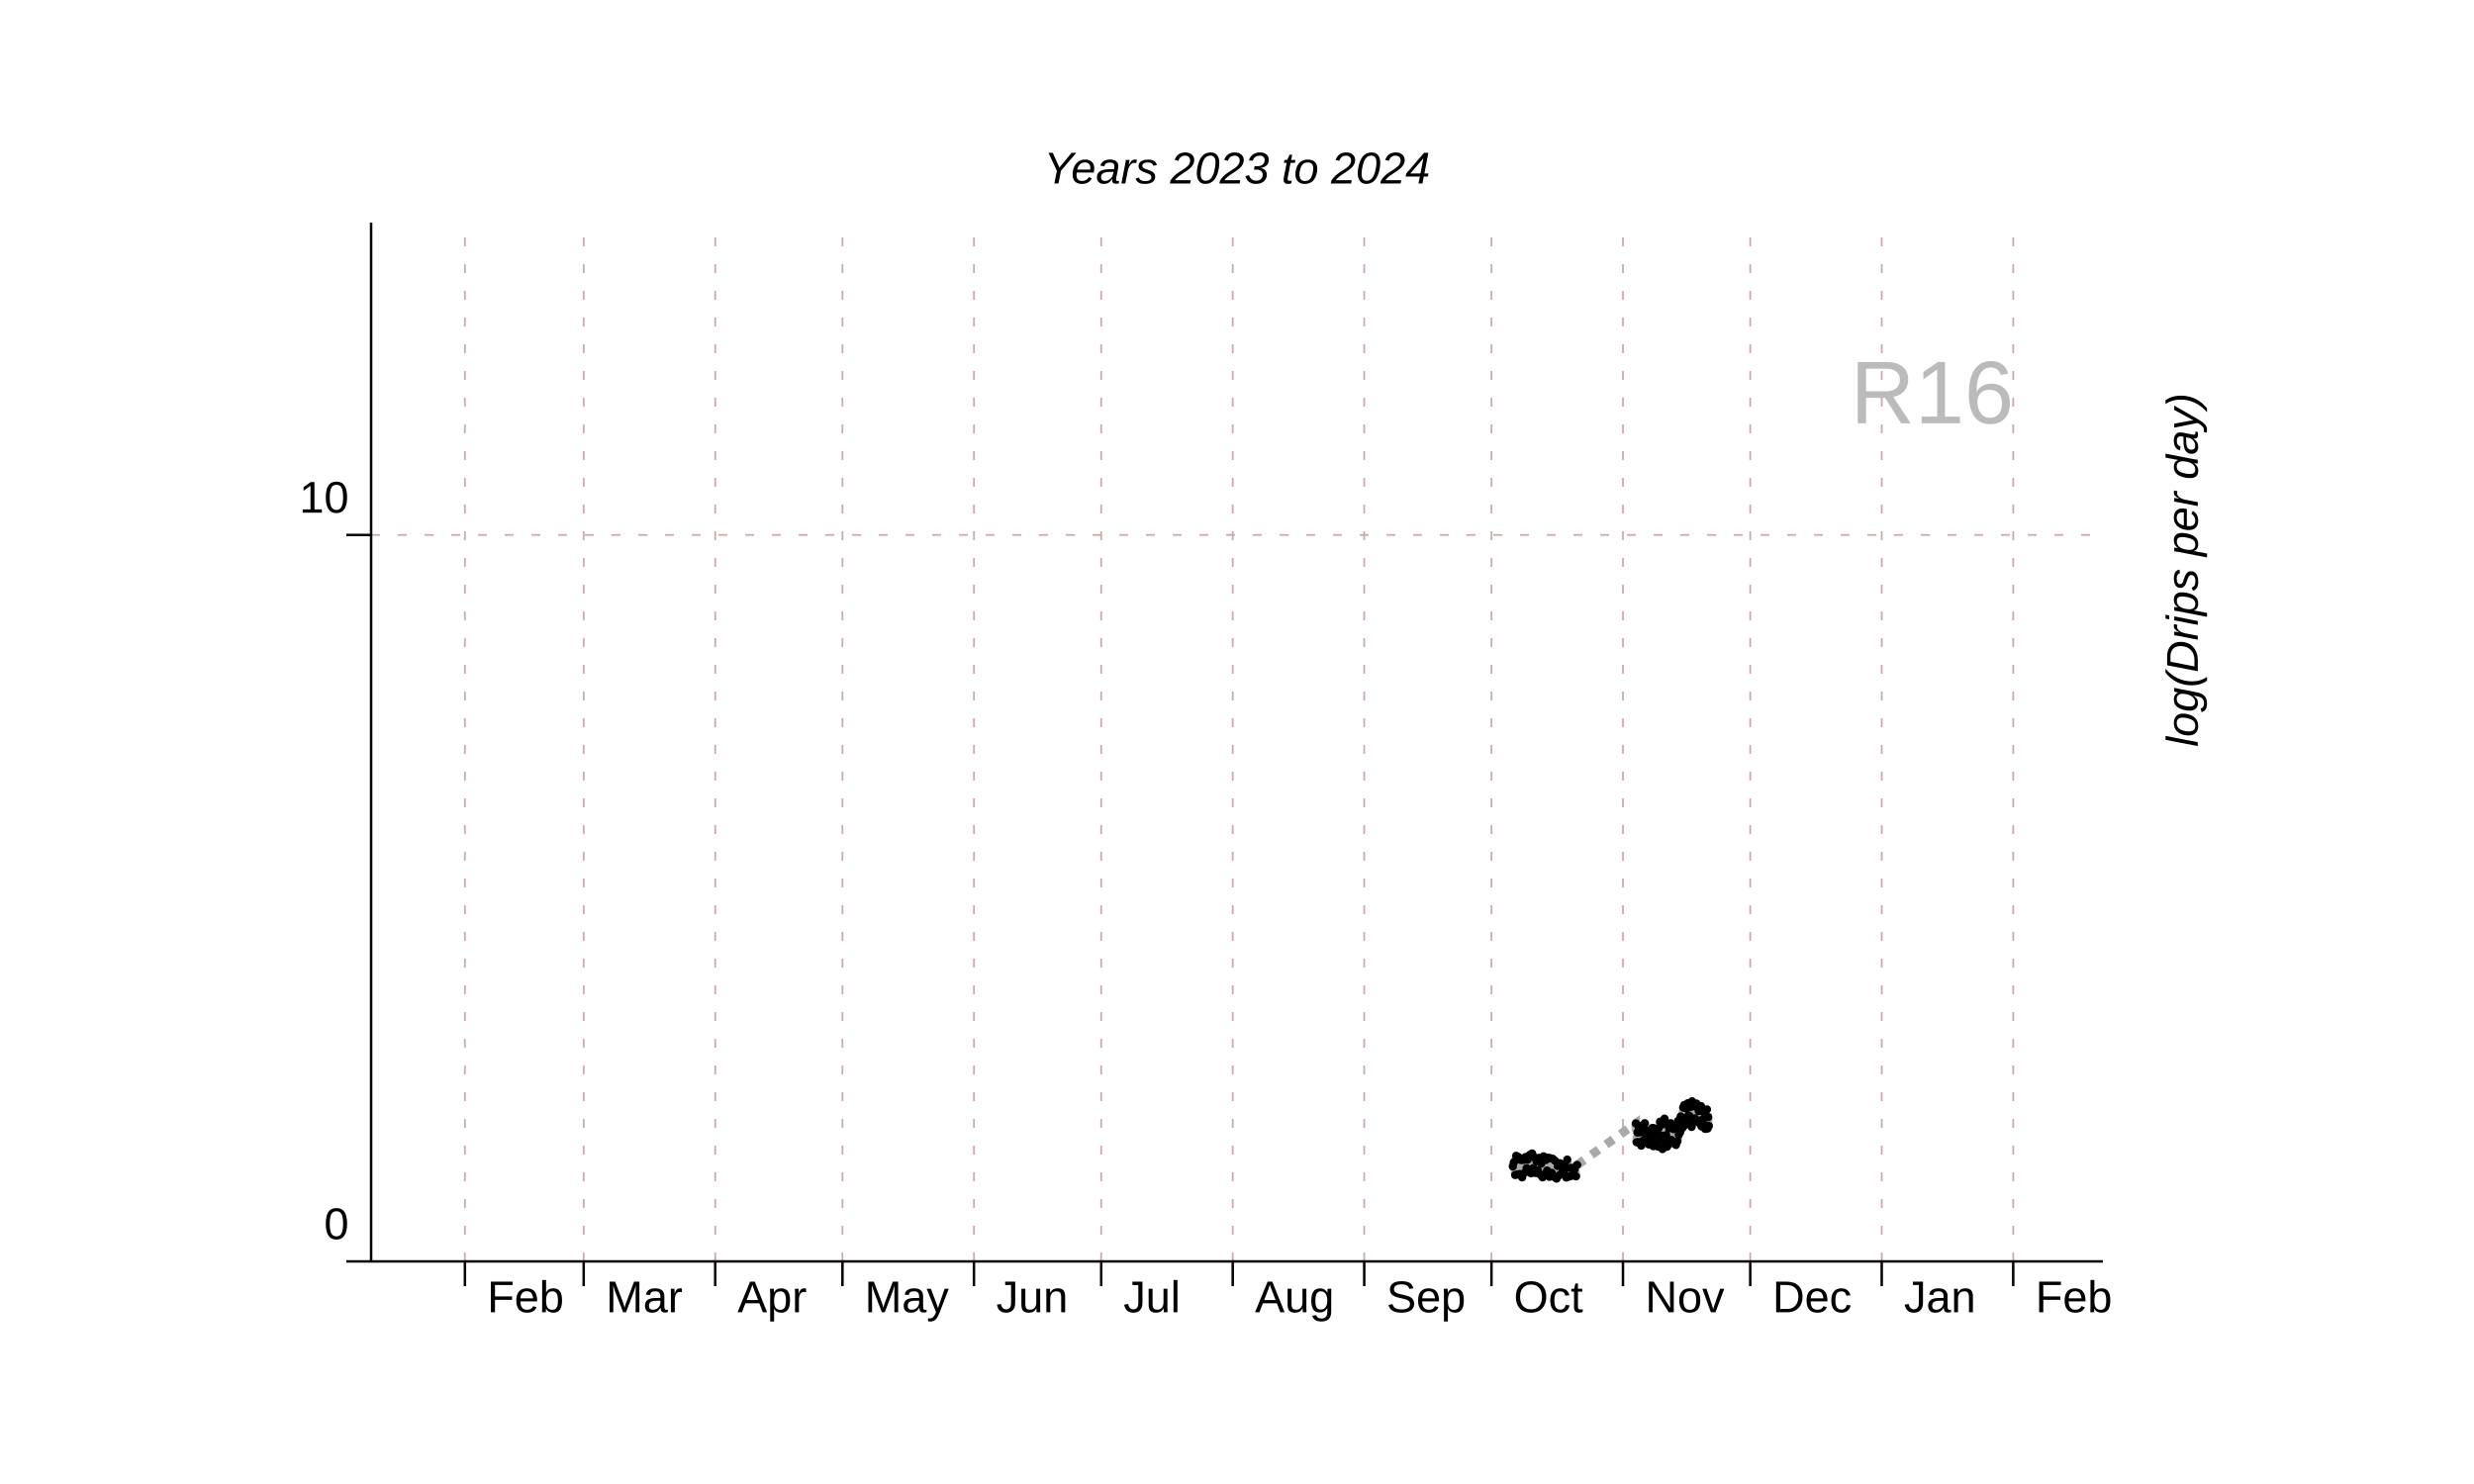
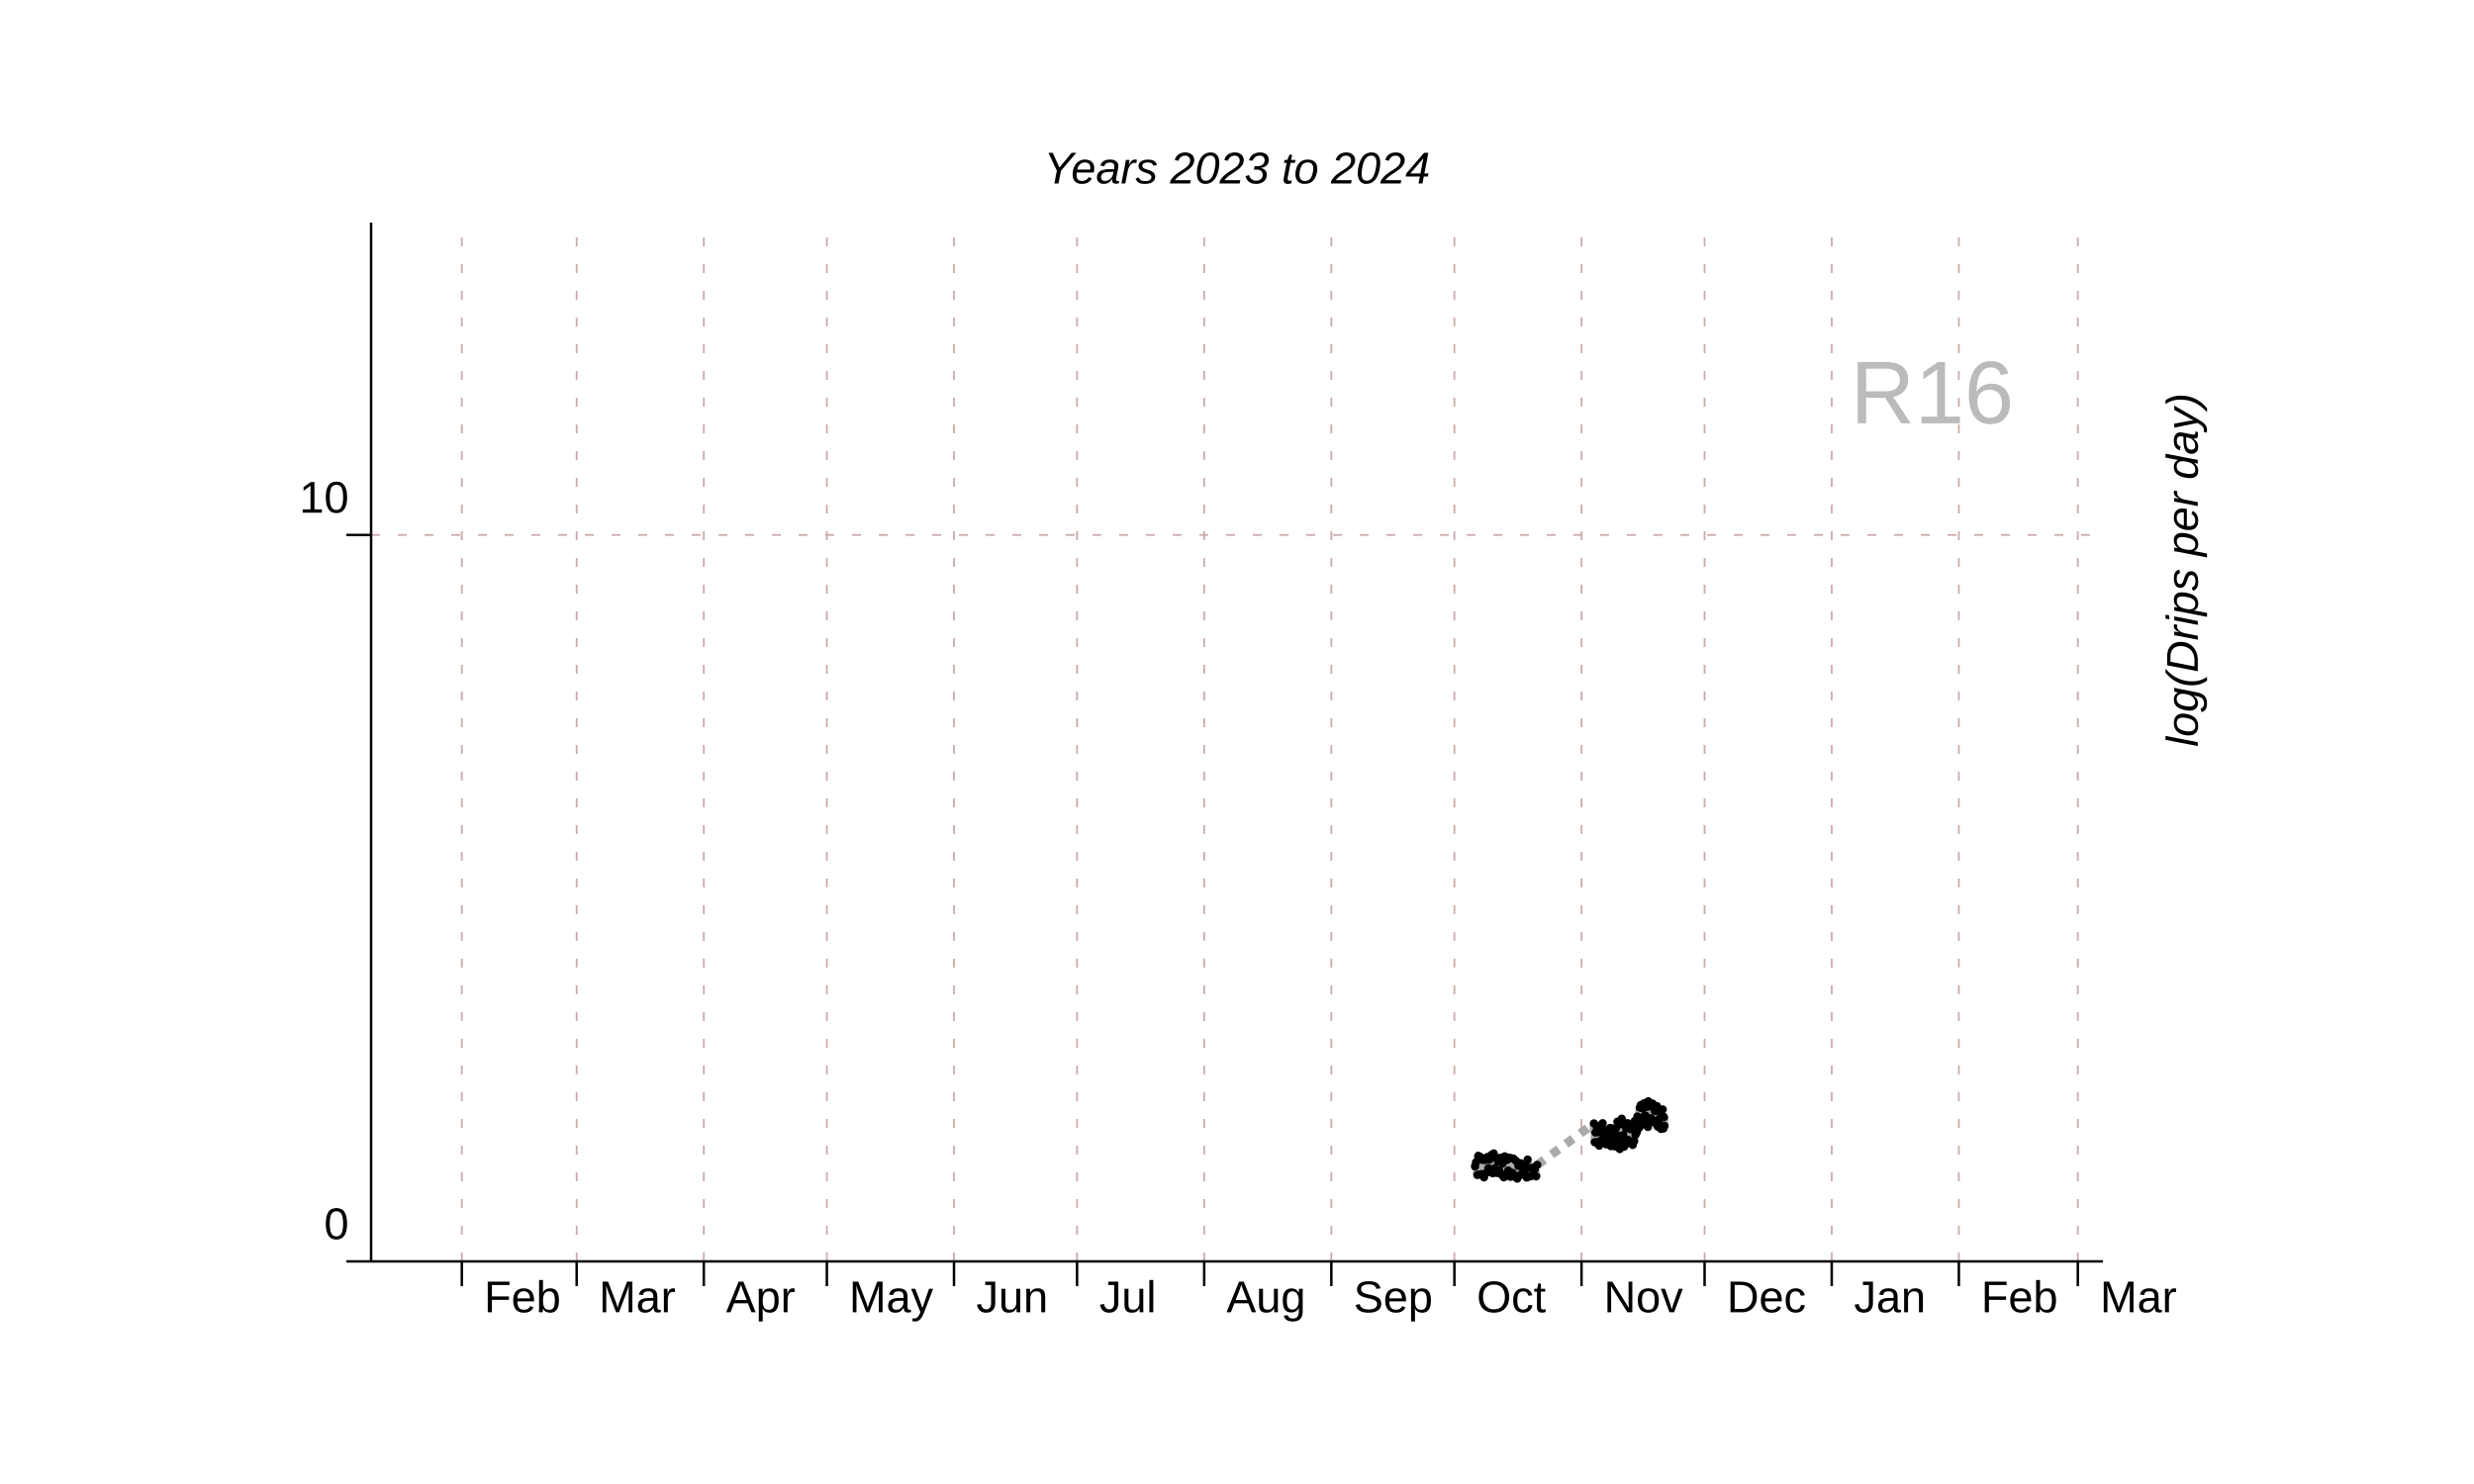
<svg xmlns="http://www.w3.org/2000/svg" version="1.1" viewBox="0 0 1000 600">
  <g>
    <g stroke-dasharray="3.6 7.2" stroke-width="0.72" stroke="#caa">
-       <line x1="813.75" x2="813.75" y1="510.00" y2="90.00" />
-       <line x1="760.60" x2="760.60" y1="510.00" y2="90.00" />
-       <line x1="707.45" x2="707.45" y1="510.00" y2="90.00" />
-       <line x1="656.01" x2="656.01" y1="510.00" y2="90.00" />
-       <line x1="602.86" x2="602.86" y1="510.00" y2="90.00" />
-       <line x1="551.42" x2="551.42" y1="510.00" y2="90.00" />
-       <line x1="498.27" x2="498.27" y1="510.00" y2="90.00" />
-       <line x1="445.11" x2="445.11" y1="510.00" y2="90.00" />
-       <line x1="393.68" x2="393.68" y1="510.00" y2="90.00" />
-       <line x1="340.52" x2="340.52" y1="510.00" y2="90.00" />
-       <line x1="289.09" x2="289.09" y1="510.00" y2="90.00" />
-       <line x1="235.93" x2="235.93" y1="510.00" y2="90.00" />
-       <line x1="187.92" x2="187.92" y1="510.00" y2="90.00" />
+       <line x1="839.86" x2="839.86" y1="510.00" y2="90.00" />
+       <line x1="791.78" x2="791.78" y1="510.00" y2="90.00" />
+       <line x1="740.39" x2="740.39" y1="510.00" y2="90.00" />
+       <line x1="689.00" x2="689.00" y1="510.00" y2="90.00" />
+       <line x1="639.26" x2="639.26" y1="510.00" y2="90.00" />
+       <line x1="587.87" x2="587.87" y1="510.00" y2="90.00" />
+       <line x1="538.13" x2="538.13" y1="510.00" y2="90.00" />
+       <line x1="486.74" x2="486.74" y1="510.00" y2="90.00" />
+       <line x1="435.35" x2="435.35" y1="510.00" y2="90.00" />
+       <line x1="385.61" x2="385.61" y1="510.00" y2="90.00" />
+       <line x1="334.22" x2="334.22" y1="510.00" y2="90.00" />
+       <line x1="284.48" x2="284.48" y1="510.00" y2="90.00" />
+       <line x1="233.09" x2="233.09" y1="510.00" y2="90.00" />
+       <line x1="186.67" x2="186.67" y1="510.00" y2="90.00" />
      <line x1="150.00" x2="850.00" y1="510.00" y2="510.00" />
      <line x1="150.00" x2="850.00" y1="216.29" y2="216.29" />
    </g>
    <g>
      <text dominant-baseline="hanging" dx="-36.0" dy="18.0" fill="#0004" font-family="Arial, sans-serif" font-size="36" stroke="none" text-anchor="end" x="850.00" y="128.18">R16</text>
    </g>
    <g>
      <text dominant-baseline="text-bottom" dy="-12.0" fill="black" font-family="Arial, sans-serif" font-size="18.0" font-style="italic" stroke="none" text-anchor="middle" x="500.00" y="90.00">Years 2023 to 2024</text>
    </g>
    <g>
      <text dominant-baseline="central" dx="12.0" dy="12.0" fill="black" font-family="Arial, sans-serif" font-size="18.0" font-style="italic" stroke="none" text-anchor="middle" text-orientation="sideways" writing-mode="vertical-lr" x="850.00" y="300.00">log(Drips per day)</text>
    </g>
-     <polyline fill="none" points="611.49,471.63 611.93,469.87 612.45,475.07 612.85,467.31 613.37,474.86 613.77,467.79 614.29,474.69 614.71,468.98 615.25,476.02 615.68,468.99 616.19,474.23 616.59,467.82 617.07,472.31 617.49,468.87 617.99,473.69 618.38,466.91 618.89,474.38 619.28,466.36 619.76,472.27 620.17,467.99 620.67,474.24 621.11,469.59 621.60,473.22 622.01,468.13 622.53,474.86 622.97,470.44 623.51,476.01 623.92,467.52 624.43,474.82 624.86,468.98 625.35,473.25 625.76,468.08 626.30,475.79 626.71,468.30 627.22,474.21 627.63,468.50 628.17,475.83 628.60,469.35 629.15,476.53 629.61,471.40 630.13,475.25 630.58,470.31 631.09,474.60 631.57,472.32 632.07,473.80 632.53,471.38 633.07,476.08 633.49,468.84 634.02,475.73 634.50,472.23 635.03,475.47 635.50,472.20 636.02,475.00 636.50,472.70 637.03,475.61 637.49,470.99 661.20,454.20 661.54,461.84 661.83,457.89 662.16,461.81 662.43,455.88 662.77,461.94 663.06,457.80 663.40,463.21 663.67,455.18 664.00,461.27 664.26,454.88 664.59,461.41 664.84,454.13 665.16,460.17 665.44,457.00 665.77,461.72 666.06,457.88 666.40,462.70 666.70,458.22 667.03,461.57 667.32,458.45 667.65,461.18 667.92,456.05 668.27,463.41 668.55,456.20 668.89,462.40 669.16,456.49 669.50,462.17 669.80,458.87 670.15,463.58 670.43,456.11 670.75,460.53 671.00,453.52 671.32,460.75 671.62,459.15 671.99,464.58 672.24,454.52 672.57,461.44 672.81,452.29 673.16,463.18 673.46,458.92 673.82,463.65 674.08,454.44 674.41,461.79 674.68,456.22 675.02,462.33 675.28,454.11 675.60,460.90 675.86,455.26 676.19,461.51 676.47,456.53 676.81,462.18 677.08,455.86 677.42,462.92 677.70,456.51 678.03,461.37 678.28,453.21 678.58,458.80 678.83,453.47 679.12,457.79 679.35,451.39 679.62,456.24 679.87,453.33 680.15,455.93 680.35,447.81 680.60,453.35 680.80,446.78 681.05,453.28 681.25,447.38 681.51,454.63 681.72,448.23 681.97,453.40 682.17,446.11 682.40,451.15 682.59,446.03 682.82,451.11 683.03,447.42 683.28,453.99 683.49,447.47 683.75,455.64 683.94,445.26 684.19,453.26 684.39,446.48 684.64,453.07 684.84,447.26 685.08,452.15 685.28,446.62 685.52,452.86 685.72,446.19 685.97,453.56 686.17,447.72 686.42,453.13 686.64,449.20 686.89,453.51 687.09,447.54 687.35,454.53 687.55,447.22 687.82,455.47 688.04,448.98 688.28,452.55 688.50,449.50 688.76,454.62 688.97,449.02 689.25,456.44 689.46,448.99 689.74,455.87 689.95,448.55 690.22,456.28 690.46,451.68 690.72,455.21" stroke-dasharray="3.6 3.6" stroke-width="3.6" stroke="#aaa" />
-     <g>
-       <circle cx="611.49" cy="471.63" r="1.667" />
-       <circle cx="611.93" cy="469.87" r="1.667" />
-       <circle cx="612.45" cy="475.07" r="1.667" />
-       <circle cx="612.85" cy="467.31" r="1.667" />
-       <circle cx="613.37" cy="474.86" r="1.667" />
-       <circle cx="613.77" cy="467.79" r="1.667" />
-       <circle cx="614.29" cy="474.69" r="1.667" />
-       <circle cx="614.71" cy="468.98" r="1.667" />
-       <circle cx="615.25" cy="476.02" r="1.667" />
-       <circle cx="615.68" cy="468.99" r="1.667" />
-       <circle cx="616.19" cy="474.23" r="1.667" />
-       <circle cx="616.59" cy="467.82" r="1.667" />
-       <circle cx="617.07" cy="472.31" r="1.667" />
-       <circle cx="617.49" cy="468.87" r="1.667" />
-       <circle cx="617.99" cy="473.69" r="1.667" />
-       <circle cx="618.38" cy="466.91" r="1.667" />
-       <circle cx="618.89" cy="474.38" r="1.667" />
-       <circle cx="619.28" cy="466.36" r="1.667" />
-       <circle cx="619.76" cy="472.27" r="1.667" />
-       <circle cx="620.17" cy="467.99" r="1.667" />
-       <circle cx="620.67" cy="474.24" r="1.667" />
-       <circle cx="621.11" cy="469.59" r="1.667" />
-       <circle cx="621.60" cy="473.22" r="1.667" />
-       <circle cx="622.01" cy="468.13" r="1.667" />
-       <circle cx="622.53" cy="474.86" r="1.667" />
-       <circle cx="622.97" cy="470.44" r="1.667" />
-       <circle cx="623.51" cy="476.01" r="1.667" />
-       <circle cx="623.92" cy="467.52" r="1.667" />
-       <circle cx="624.43" cy="474.82" r="1.667" />
-       <circle cx="624.86" cy="468.98" r="1.667" />
-       <circle cx="625.35" cy="473.25" r="1.667" />
-       <circle cx="625.76" cy="468.08" r="1.667" />
-       <circle cx="626.30" cy="475.79" r="1.667" />
-       <circle cx="626.71" cy="468.30" r="1.667" />
-       <circle cx="627.22" cy="474.21" r="1.667" />
-       <circle cx="627.63" cy="468.50" r="1.667" />
-       <circle cx="628.17" cy="475.83" r="1.667" />
-       <circle cx="628.60" cy="469.35" r="1.667" />
-       <circle cx="629.15" cy="476.53" r="1.667" />
-       <circle cx="629.61" cy="471.40" r="1.667" />
-       <circle cx="630.13" cy="475.25" r="1.667" />
-       <circle cx="630.58" cy="470.31" r="1.667" />
-       <circle cx="631.09" cy="474.60" r="1.667" />
-       <circle cx="631.57" cy="472.32" r="1.667" />
-       <circle cx="632.07" cy="473.80" r="1.667" />
-       <circle cx="632.53" cy="471.38" r="1.667" />
-       <circle cx="633.07" cy="476.08" r="1.667" />
-       <circle cx="633.49" cy="468.84" r="1.667" />
-       <circle cx="634.02" cy="475.73" r="1.667" />
-       <circle cx="634.50" cy="472.23" r="1.667" />
-       <circle cx="635.03" cy="475.47" r="1.667" />
-       <circle cx="635.50" cy="472.20" r="1.667" />
-       <circle cx="636.02" cy="475.00" r="1.667" />
-       <circle cx="636.50" cy="472.70" r="1.667" />
-       <circle cx="637.03" cy="475.61" r="1.667" />
-       <circle cx="637.49" cy="470.99" r="1.667" />
-       <circle cx="661.20" cy="454.20" r="1.667" />
-       <circle cx="661.54" cy="461.84" r="1.667" />
-       <circle cx="661.83" cy="457.89" r="1.667" />
-       <circle cx="662.16" cy="461.81" r="1.667" />
-       <circle cx="662.43" cy="455.88" r="1.667" />
-       <circle cx="662.77" cy="461.94" r="1.667" />
-       <circle cx="663.06" cy="457.80" r="1.667" />
-       <circle cx="663.40" cy="463.21" r="1.667" />
-       <circle cx="663.67" cy="455.18" r="1.667" />
-       <circle cx="664.00" cy="461.27" r="1.667" />
-       <circle cx="664.26" cy="454.88" r="1.667" />
-       <circle cx="664.59" cy="461.41" r="1.667" />
-       <circle cx="664.84" cy="454.13" r="1.667" />
-       <circle cx="665.16" cy="460.17" r="1.667" />
-       <circle cx="665.44" cy="457.00" r="1.667" />
-       <circle cx="665.77" cy="461.72" r="1.667" />
-       <circle cx="666.06" cy="457.88" r="1.667" />
-       <circle cx="666.40" cy="462.70" r="1.667" />
-       <circle cx="666.70" cy="458.22" r="1.667" />
-       <circle cx="667.03" cy="461.57" r="1.667" />
-       <circle cx="667.32" cy="458.45" r="1.667" />
-       <circle cx="667.65" cy="461.18" r="1.667" />
-       <circle cx="667.92" cy="456.05" r="1.667" />
-       <circle cx="668.27" cy="463.41" r="1.667" />
-       <circle cx="668.55" cy="456.20" r="1.667" />
-       <circle cx="668.89" cy="462.40" r="1.667" />
-       <circle cx="669.16" cy="456.49" r="1.667" />
-       <circle cx="669.50" cy="462.17" r="1.667" />
-       <circle cx="669.80" cy="458.87" r="1.667" />
-       <circle cx="670.15" cy="463.58" r="1.667" />
-       <circle cx="670.43" cy="456.11" r="1.667" />
-       <circle cx="670.75" cy="460.53" r="1.667" />
-       <circle cx="671.00" cy="453.52" r="1.667" />
-       <circle cx="671.32" cy="460.75" r="1.667" />
-       <circle cx="671.62" cy="459.15" r="1.667" />
-       <circle cx="671.99" cy="464.58" r="1.667" />
-       <circle cx="672.24" cy="454.52" r="1.667" />
-       <circle cx="672.57" cy="461.44" r="1.667" />
-       <circle cx="672.81" cy="452.29" r="1.667" />
-       <circle cx="673.16" cy="463.18" r="1.667" />
-       <circle cx="673.46" cy="458.92" r="1.667" />
-       <circle cx="673.82" cy="463.65" r="1.667" />
-       <circle cx="674.08" cy="454.44" r="1.667" />
-       <circle cx="674.41" cy="461.79" r="1.667" />
-       <circle cx="674.68" cy="456.22" r="1.667" />
-       <circle cx="675.02" cy="462.33" r="1.667" />
-       <circle cx="675.28" cy="454.11" r="1.667" />
-       <circle cx="675.60" cy="460.90" r="1.667" />
-       <circle cx="675.86" cy="455.26" r="1.667" />
-       <circle cx="676.19" cy="461.51" r="1.667" />
-       <circle cx="676.47" cy="456.53" r="1.667" />
-       <circle cx="676.81" cy="462.18" r="1.667" />
-       <circle cx="677.08" cy="455.86" r="1.667" />
-       <circle cx="677.42" cy="462.92" r="1.667" />
-       <circle cx="677.70" cy="456.51" r="1.667" />
-       <circle cx="678.03" cy="461.37" r="1.667" />
-       <circle cx="678.28" cy="453.21" r="1.667" />
-       <circle cx="678.58" cy="458.80" r="1.667" />
-       <circle cx="678.83" cy="453.47" r="1.667" />
-       <circle cx="679.12" cy="457.79" r="1.667" />
-       <circle cx="679.35" cy="451.39" r="1.667" />
-       <circle cx="679.62" cy="456.24" r="1.667" />
-       <circle cx="679.87" cy="453.33" r="1.667" />
-       <circle cx="680.15" cy="455.93" r="1.667" />
-       <circle cx="680.35" cy="447.81" r="1.667" />
-       <circle cx="680.60" cy="453.35" r="1.667" />
-       <circle cx="680.80" cy="446.78" r="1.667" />
-       <circle cx="681.05" cy="453.28" r="1.667" />
-       <circle cx="681.25" cy="447.38" r="1.667" />
-       <circle cx="681.51" cy="454.63" r="1.667" />
-       <circle cx="681.72" cy="448.23" r="1.667" />
-       <circle cx="681.97" cy="453.40" r="1.667" />
-       <circle cx="682.17" cy="446.11" r="1.667" />
-       <circle cx="682.40" cy="451.15" r="1.667" />
-       <circle cx="682.59" cy="446.03" r="1.667" />
-       <circle cx="682.82" cy="451.11" r="1.667" />
-       <circle cx="683.03" cy="447.42" r="1.667" />
-       <circle cx="683.28" cy="453.99" r="1.667" />
-       <circle cx="683.49" cy="447.47" r="1.667" />
-       <circle cx="683.75" cy="455.64" r="1.667" />
-       <circle cx="683.94" cy="445.26" r="1.667" />
-       <circle cx="684.19" cy="453.26" r="1.667" />
-       <circle cx="684.39" cy="446.48" r="1.667" />
-       <circle cx="684.64" cy="453.07" r="1.667" />
-       <circle cx="684.84" cy="447.26" r="1.667" />
-       <circle cx="685.08" cy="452.15" r="1.667" />
-       <circle cx="685.28" cy="446.62" r="1.667" />
-       <circle cx="685.52" cy="452.86" r="1.667" />
-       <circle cx="685.72" cy="446.19" r="1.667" />
-       <circle cx="685.97" cy="453.56" r="1.667" />
-       <circle cx="686.17" cy="447.72" r="1.667" />
-       <circle cx="686.42" cy="453.13" r="1.667" />
-       <circle cx="686.64" cy="449.20" r="1.667" />
-       <circle cx="686.89" cy="453.51" r="1.667" />
-       <circle cx="687.09" cy="447.54" r="1.667" />
-       <circle cx="687.35" cy="454.53" r="1.667" />
-       <circle cx="687.55" cy="447.22" r="1.667" />
-       <circle cx="687.82" cy="455.47" r="1.667" />
-       <circle cx="688.04" cy="448.98" r="1.667" />
-       <circle cx="688.28" cy="452.55" r="1.667" />
-       <circle cx="688.50" cy="449.50" r="1.667" />
-       <circle cx="688.76" cy="454.62" r="1.667" />
-       <circle cx="688.97" cy="449.02" r="1.667" />
-       <circle cx="689.25" cy="456.44" r="1.667" />
-       <circle cx="689.46" cy="448.99" r="1.667" />
-       <circle cx="689.74" cy="455.87" r="1.667" />
-       <circle cx="689.95" cy="448.55" r="1.667" />
-       <circle cx="690.22" cy="456.28" r="1.667" />
-       <circle cx="690.46" cy="451.68" r="1.667" />
-       <circle cx="690.72" cy="455.21" r="1.667" />
+     <polyline fill="none" points="596.21,471.63 596.64,469.87 597.14,475.07 597.53,467.31 598.03,474.86 598.42,467.79 598.92,474.69 599.33,468.98 599.85,476.02 600.26,468.99 600.75,474.23 601.15,467.82 601.61,472.31 602.02,468.87 602.50,473.69 602.88,466.91 603.37,474.38 603.75,466.36 604.21,472.27 604.60,467.99 605.09,474.24 605.51,469.59 605.99,473.22 606.39,468.13 606.89,474.86 607.32,470.44 607.84,476.01 608.23,467.52 608.73,474.82 609.14,468.98 609.61,473.25 610.01,468.08 610.53,475.79 610.93,468.30 611.42,474.21 611.82,468.50 612.34,475.83 612.76,469.35 613.29,476.53 613.73,471.40 614.24,475.25 614.67,470.31 615.17,474.60 615.63,472.32 616.11,473.80 616.55,471.38 617.08,476.08 617.48,468.84 618.00,475.73 618.46,472.23 618.97,475.47 619.43,472.20 619.93,475.00 620.40,472.70 620.91,475.61 621.35,470.99 644.28,454.20 644.60,461.84 644.89,457.89 645.21,461.81 645.47,455.88 645.79,461.94 646.07,457.80 646.41,463.21 646.67,455.18 646.98,461.27 647.24,454.88 647.55,461.41 647.80,454.13 648.10,460.17 648.38,457.00 648.70,461.72 648.98,457.88 649.31,462.70 649.59,458.22 649.91,461.57 650.20,458.45 650.51,461.18 650.78,456.05 651.12,463.41 651.38,456.20 651.71,462.40 651.98,456.49 652.30,462.17 652.59,458.87 652.94,463.58 653.20,456.11 653.51,460.53 653.75,453.52 654.06,460.75 654.35,459.15 654.71,464.58 654.96,454.52 655.27,461.44 655.51,452.29 655.84,463.18 656.13,458.92 656.48,463.65 656.73,454.44 657.05,461.79 657.31,456.22 657.64,462.33 657.89,454.11 658.20,460.90 658.46,455.26 658.77,461.51 659.04,456.53 659.37,462.18 659.63,455.86 659.96,462.92 660.23,456.51 660.55,461.37 660.79,453.21 661.08,458.80 661.32,453.47 661.60,457.79 661.83,451.39 662.09,456.24 662.33,453.33 662.60,455.93 662.80,447.81 663.04,453.35 663.23,446.78 663.47,453.28 663.67,447.38 663.92,454.63 664.12,448.23 664.36,453.40 664.55,446.11 664.77,451.15 664.96,446.03 665.18,451.11 665.38,447.42 665.63,453.99 665.83,447.47 666.09,455.64 666.27,445.26 666.51,453.26 666.70,446.48 666.94,453.07 667.13,447.26 667.37,452.15 667.56,446.62 667.79,452.86 667.98,446.19 668.23,453.56 668.42,447.72 668.66,453.13 668.87,449.20 669.11,453.51 669.31,447.54 669.56,454.53 669.76,447.22 670.02,455.47 670.23,448.98 670.46,452.55 670.67,449.50 670.92,454.62 671.13,449.02 671.40,456.44 671.61,448.99 671.87,455.87 672.07,448.55 672.34,456.28 672.57,451.68 672.82,455.21" stroke-dasharray="3.6 3.6" stroke-width="3.6" stroke="#aaa" />
+     <g>
+       <circle cx="596.21" cy="471.63" r="1.667" />
+       <circle cx="596.64" cy="469.87" r="1.667" />
+       <circle cx="597.14" cy="475.07" r="1.667" />
+       <circle cx="597.53" cy="467.31" r="1.667" />
+       <circle cx="598.03" cy="474.86" r="1.667" />
+       <circle cx="598.42" cy="467.79" r="1.667" />
+       <circle cx="598.92" cy="474.69" r="1.667" />
+       <circle cx="599.33" cy="468.98" r="1.667" />
+       <circle cx="599.85" cy="476.02" r="1.667" />
+       <circle cx="600.26" cy="468.99" r="1.667" />
+       <circle cx="600.75" cy="474.23" r="1.667" />
+       <circle cx="601.15" cy="467.82" r="1.667" />
+       <circle cx="601.61" cy="472.31" r="1.667" />
+       <circle cx="602.02" cy="468.87" r="1.667" />
+       <circle cx="602.50" cy="473.69" r="1.667" />
+       <circle cx="602.88" cy="466.91" r="1.667" />
+       <circle cx="603.37" cy="474.38" r="1.667" />
+       <circle cx="603.75" cy="466.36" r="1.667" />
+       <circle cx="604.21" cy="472.27" r="1.667" />
+       <circle cx="604.60" cy="467.99" r="1.667" />
+       <circle cx="605.09" cy="474.24" r="1.667" />
+       <circle cx="605.51" cy="469.59" r="1.667" />
+       <circle cx="605.99" cy="473.22" r="1.667" />
+       <circle cx="606.39" cy="468.13" r="1.667" />
+       <circle cx="606.89" cy="474.86" r="1.667" />
+       <circle cx="607.32" cy="470.44" r="1.667" />
+       <circle cx="607.84" cy="476.01" r="1.667" />
+       <circle cx="608.23" cy="467.52" r="1.667" />
+       <circle cx="608.73" cy="474.82" r="1.667" />
+       <circle cx="609.14" cy="468.98" r="1.667" />
+       <circle cx="609.61" cy="473.25" r="1.667" />
+       <circle cx="610.01" cy="468.08" r="1.667" />
+       <circle cx="610.53" cy="475.79" r="1.667" />
+       <circle cx="610.93" cy="468.30" r="1.667" />
+       <circle cx="611.42" cy="474.21" r="1.667" />
+       <circle cx="611.82" cy="468.50" r="1.667" />
+       <circle cx="612.34" cy="475.83" r="1.667" />
+       <circle cx="612.76" cy="469.35" r="1.667" />
+       <circle cx="613.29" cy="476.53" r="1.667" />
+       <circle cx="613.73" cy="471.40" r="1.667" />
+       <circle cx="614.24" cy="475.25" r="1.667" />
+       <circle cx="614.67" cy="470.31" r="1.667" />
+       <circle cx="615.17" cy="474.60" r="1.667" />
+       <circle cx="615.63" cy="472.32" r="1.667" />
+       <circle cx="616.11" cy="473.80" r="1.667" />
+       <circle cx="616.55" cy="471.38" r="1.667" />
+       <circle cx="617.08" cy="476.08" r="1.667" />
+       <circle cx="617.48" cy="468.84" r="1.667" />
+       <circle cx="618.00" cy="475.73" r="1.667" />
+       <circle cx="618.46" cy="472.23" r="1.667" />
+       <circle cx="618.97" cy="475.47" r="1.667" />
+       <circle cx="619.43" cy="472.20" r="1.667" />
+       <circle cx="619.93" cy="475.00" r="1.667" />
+       <circle cx="620.40" cy="472.70" r="1.667" />
+       <circle cx="620.91" cy="475.61" r="1.667" />
+       <circle cx="621.35" cy="470.99" r="1.667" />
+       <circle cx="644.28" cy="454.20" r="1.667" />
+       <circle cx="644.60" cy="461.84" r="1.667" />
+       <circle cx="644.89" cy="457.89" r="1.667" />
+       <circle cx="645.21" cy="461.81" r="1.667" />
+       <circle cx="645.47" cy="455.88" r="1.667" />
+       <circle cx="645.79" cy="461.94" r="1.667" />
+       <circle cx="646.07" cy="457.80" r="1.667" />
+       <circle cx="646.41" cy="463.21" r="1.667" />
+       <circle cx="646.67" cy="455.18" r="1.667" />
+       <circle cx="646.98" cy="461.27" r="1.667" />
+       <circle cx="647.24" cy="454.88" r="1.667" />
+       <circle cx="647.55" cy="461.41" r="1.667" />
+       <circle cx="647.80" cy="454.13" r="1.667" />
+       <circle cx="648.10" cy="460.17" r="1.667" />
+       <circle cx="648.38" cy="457.00" r="1.667" />
+       <circle cx="648.70" cy="461.72" r="1.667" />
+       <circle cx="648.98" cy="457.88" r="1.667" />
+       <circle cx="649.31" cy="462.70" r="1.667" />
+       <circle cx="649.59" cy="458.22" r="1.667" />
+       <circle cx="649.91" cy="461.57" r="1.667" />
+       <circle cx="650.20" cy="458.45" r="1.667" />
+       <circle cx="650.51" cy="461.18" r="1.667" />
+       <circle cx="650.78" cy="456.05" r="1.667" />
+       <circle cx="651.12" cy="463.41" r="1.667" />
+       <circle cx="651.38" cy="456.20" r="1.667" />
+       <circle cx="651.71" cy="462.40" r="1.667" />
+       <circle cx="651.98" cy="456.49" r="1.667" />
+       <circle cx="652.30" cy="462.17" r="1.667" />
+       <circle cx="652.59" cy="458.87" r="1.667" />
+       <circle cx="652.94" cy="463.58" r="1.667" />
+       <circle cx="653.20" cy="456.11" r="1.667" />
+       <circle cx="653.51" cy="460.53" r="1.667" />
+       <circle cx="653.75" cy="453.52" r="1.667" />
+       <circle cx="654.06" cy="460.75" r="1.667" />
+       <circle cx="654.35" cy="459.15" r="1.667" />
+       <circle cx="654.71" cy="464.58" r="1.667" />
+       <circle cx="654.96" cy="454.52" r="1.667" />
+       <circle cx="655.27" cy="461.44" r="1.667" />
+       <circle cx="655.51" cy="452.29" r="1.667" />
+       <circle cx="655.84" cy="463.18" r="1.667" />
+       <circle cx="656.13" cy="458.92" r="1.667" />
+       <circle cx="656.48" cy="463.65" r="1.667" />
+       <circle cx="656.73" cy="454.44" r="1.667" />
+       <circle cx="657.05" cy="461.79" r="1.667" />
+       <circle cx="657.31" cy="456.22" r="1.667" />
+       <circle cx="657.64" cy="462.33" r="1.667" />
+       <circle cx="657.89" cy="454.11" r="1.667" />
+       <circle cx="658.20" cy="460.90" r="1.667" />
+       <circle cx="658.46" cy="455.26" r="1.667" />
+       <circle cx="658.77" cy="461.51" r="1.667" />
+       <circle cx="659.04" cy="456.53" r="1.667" />
+       <circle cx="659.37" cy="462.18" r="1.667" />
+       <circle cx="659.63" cy="455.86" r="1.667" />
+       <circle cx="659.96" cy="462.92" r="1.667" />
+       <circle cx="660.23" cy="456.51" r="1.667" />
+       <circle cx="660.55" cy="461.37" r="1.667" />
+       <circle cx="660.79" cy="453.21" r="1.667" />
+       <circle cx="661.08" cy="458.80" r="1.667" />
+       <circle cx="661.32" cy="453.47" r="1.667" />
+       <circle cx="661.60" cy="457.79" r="1.667" />
+       <circle cx="661.83" cy="451.39" r="1.667" />
+       <circle cx="662.09" cy="456.24" r="1.667" />
+       <circle cx="662.33" cy="453.33" r="1.667" />
+       <circle cx="662.60" cy="455.93" r="1.667" />
+       <circle cx="662.80" cy="447.81" r="1.667" />
+       <circle cx="663.04" cy="453.35" r="1.667" />
+       <circle cx="663.23" cy="446.78" r="1.667" />
+       <circle cx="663.47" cy="453.28" r="1.667" />
+       <circle cx="663.67" cy="447.38" r="1.667" />
+       <circle cx="663.92" cy="454.63" r="1.667" />
+       <circle cx="664.12" cy="448.23" r="1.667" />
+       <circle cx="664.36" cy="453.40" r="1.667" />
+       <circle cx="664.55" cy="446.11" r="1.667" />
+       <circle cx="664.77" cy="451.15" r="1.667" />
+       <circle cx="664.96" cy="446.03" r="1.667" />
+       <circle cx="665.18" cy="451.11" r="1.667" />
+       <circle cx="665.38" cy="447.42" r="1.667" />
+       <circle cx="665.63" cy="453.99" r="1.667" />
+       <circle cx="665.83" cy="447.47" r="1.667" />
+       <circle cx="666.09" cy="455.64" r="1.667" />
+       <circle cx="666.27" cy="445.26" r="1.667" />
+       <circle cx="666.51" cy="453.26" r="1.667" />
+       <circle cx="666.70" cy="446.48" r="1.667" />
+       <circle cx="666.94" cy="453.07" r="1.667" />
+       <circle cx="667.13" cy="447.26" r="1.667" />
+       <circle cx="667.37" cy="452.15" r="1.667" />
+       <circle cx="667.56" cy="446.62" r="1.667" />
+       <circle cx="667.79" cy="452.86" r="1.667" />
+       <circle cx="667.98" cy="446.19" r="1.667" />
+       <circle cx="668.23" cy="453.56" r="1.667" />
+       <circle cx="668.42" cy="447.72" r="1.667" />
+       <circle cx="668.66" cy="453.13" r="1.667" />
+       <circle cx="668.87" cy="449.20" r="1.667" />
+       <circle cx="669.11" cy="453.51" r="1.667" />
+       <circle cx="669.31" cy="447.54" r="1.667" />
+       <circle cx="669.56" cy="454.53" r="1.667" />
+       <circle cx="669.76" cy="447.22" r="1.667" />
+       <circle cx="670.02" cy="455.47" r="1.667" />
+       <circle cx="670.23" cy="448.98" r="1.667" />
+       <circle cx="670.46" cy="452.55" r="1.667" />
+       <circle cx="670.67" cy="449.50" r="1.667" />
+       <circle cx="670.92" cy="454.62" r="1.667" />
+       <circle cx="671.13" cy="449.02" r="1.667" />
+       <circle cx="671.40" cy="456.44" r="1.667" />
+       <circle cx="671.61" cy="448.99" r="1.667" />
+       <circle cx="671.87" cy="455.87" r="1.667" />
+       <circle cx="672.07" cy="448.55" r="1.667" />
+       <circle cx="672.34" cy="456.28" r="1.667" />
+       <circle cx="672.57" cy="451.68" r="1.667" />
+       <circle cx="672.82" cy="455.21" r="1.667" />
    </g>
    <g stroke="black">
-       <line x1="813.75" x2="813.75" y1="510.00" y2="520.00" />
-       <line x1="760.60" x2="760.60" y1="510.00" y2="520.00" />
-       <line x1="707.45" x2="707.45" y1="510.00" y2="520.00" />
-       <line x1="656.01" x2="656.01" y1="510.00" y2="520.00" />
-       <line x1="602.86" x2="602.86" y1="510.00" y2="520.00" />
-       <line x1="551.42" x2="551.42" y1="510.00" y2="520.00" />
-       <line x1="498.27" x2="498.27" y1="510.00" y2="520.00" />
-       <line x1="445.11" x2="445.11" y1="510.00" y2="520.00" />
-       <line x1="393.68" x2="393.68" y1="510.00" y2="520.00" />
-       <line x1="340.52" x2="340.52" y1="510.00" y2="520.00" />
-       <line x1="289.09" x2="289.09" y1="510.00" y2="520.00" />
-       <line x1="235.93" x2="235.93" y1="510.00" y2="520.00" />
-       <line x1="187.92" x2="187.92" y1="510.00" y2="520.00" />
+       <line x1="839.86" x2="839.86" y1="510.00" y2="520.00" />
+       <line x1="791.78" x2="791.78" y1="510.00" y2="520.00" />
+       <line x1="740.39" x2="740.39" y1="510.00" y2="520.00" />
+       <line x1="689.00" x2="689.00" y1="510.00" y2="520.00" />
+       <line x1="639.26" x2="639.26" y1="510.00" y2="520.00" />
+       <line x1="587.87" x2="587.87" y1="510.00" y2="520.00" />
+       <line x1="538.13" x2="538.13" y1="510.00" y2="520.00" />
+       <line x1="486.74" x2="486.74" y1="510.00" y2="520.00" />
+       <line x1="435.35" x2="435.35" y1="510.00" y2="520.00" />
+       <line x1="385.61" x2="385.61" y1="510.00" y2="520.00" />
+       <line x1="334.22" x2="334.22" y1="510.00" y2="520.00" />
+       <line x1="284.48" x2="284.48" y1="510.00" y2="520.00" />
+       <line x1="233.09" x2="233.09" y1="510.00" y2="520.00" />
+       <line x1="186.67" x2="186.67" y1="510.00" y2="520.00" />
      <g fill="black" font-family="Arial, sans-serif" font-size="18.0" stroke="none" text-anchor="start" transform="translate(9.0 0.0)">
-         <text x="813.75" y="530.57">Feb</text>
-         <text x="760.60" y="530.57">Jan</text>
-         <text x="707.45" y="530.57">Dec</text>
-         <text x="656.01" y="530.57">Nov</text>
-         <text x="602.86" y="530.57">Oct</text>
-         <text x="551.42" y="530.57">Sep</text>
-         <text x="498.27" y="530.57">Aug</text>
-         <text x="445.11" y="530.57">Jul</text>
-         <text x="393.68" y="530.57">Jun</text>
-         <text x="340.52" y="530.57">May</text>
-         <text x="289.09" y="530.57">Apr</text>
-         <text x="235.93" y="530.57">Mar</text>
-         <text x="187.92" y="530.57">Feb</text>
+         <text x="839.86" y="530.57">Mar</text>
+         <text x="791.78" y="530.57">Feb</text>
+         <text x="740.39" y="530.57">Jan</text>
+         <text x="689.00" y="530.57">Dec</text>
+         <text x="639.26" y="530.57">Nov</text>
+         <text x="587.87" y="530.57">Oct</text>
+         <text x="538.13" y="530.57">Sep</text>
+         <text x="486.74" y="530.57">Aug</text>
+         <text x="435.35" y="530.57">Jul</text>
+         <text x="385.61" y="530.57">Jun</text>
+         <text x="334.22" y="530.57">May</text>
+         <text x="284.48" y="530.57">Apr</text>
+         <text x="233.09" y="530.57">Mar</text>
+         <text x="186.67" y="530.57">Feb</text>
      </g>
      <line x1="150.00" x2="850.00" y1="510.00" y2="510.00" />
    </g>
    <g stroke="black">
      <line x1="150.00" x2="140.00" y1="510.00" y2="510.00" />
      <line x1="150.00" x2="140.00" y1="216.29" y2="216.29" />
      <g fill="black" font-family="Arial, sans-serif" font-size="18.0" stroke="none" text-anchor="end">
        <text x="141.00" y="501.00">0</text>
        <text x="141.00" y="207.29">10</text>
      </g>
      <line x1="150.00" x2="150.00" y1="510.00" y2="90.00" />
    </g>
  </g>
</svg>
